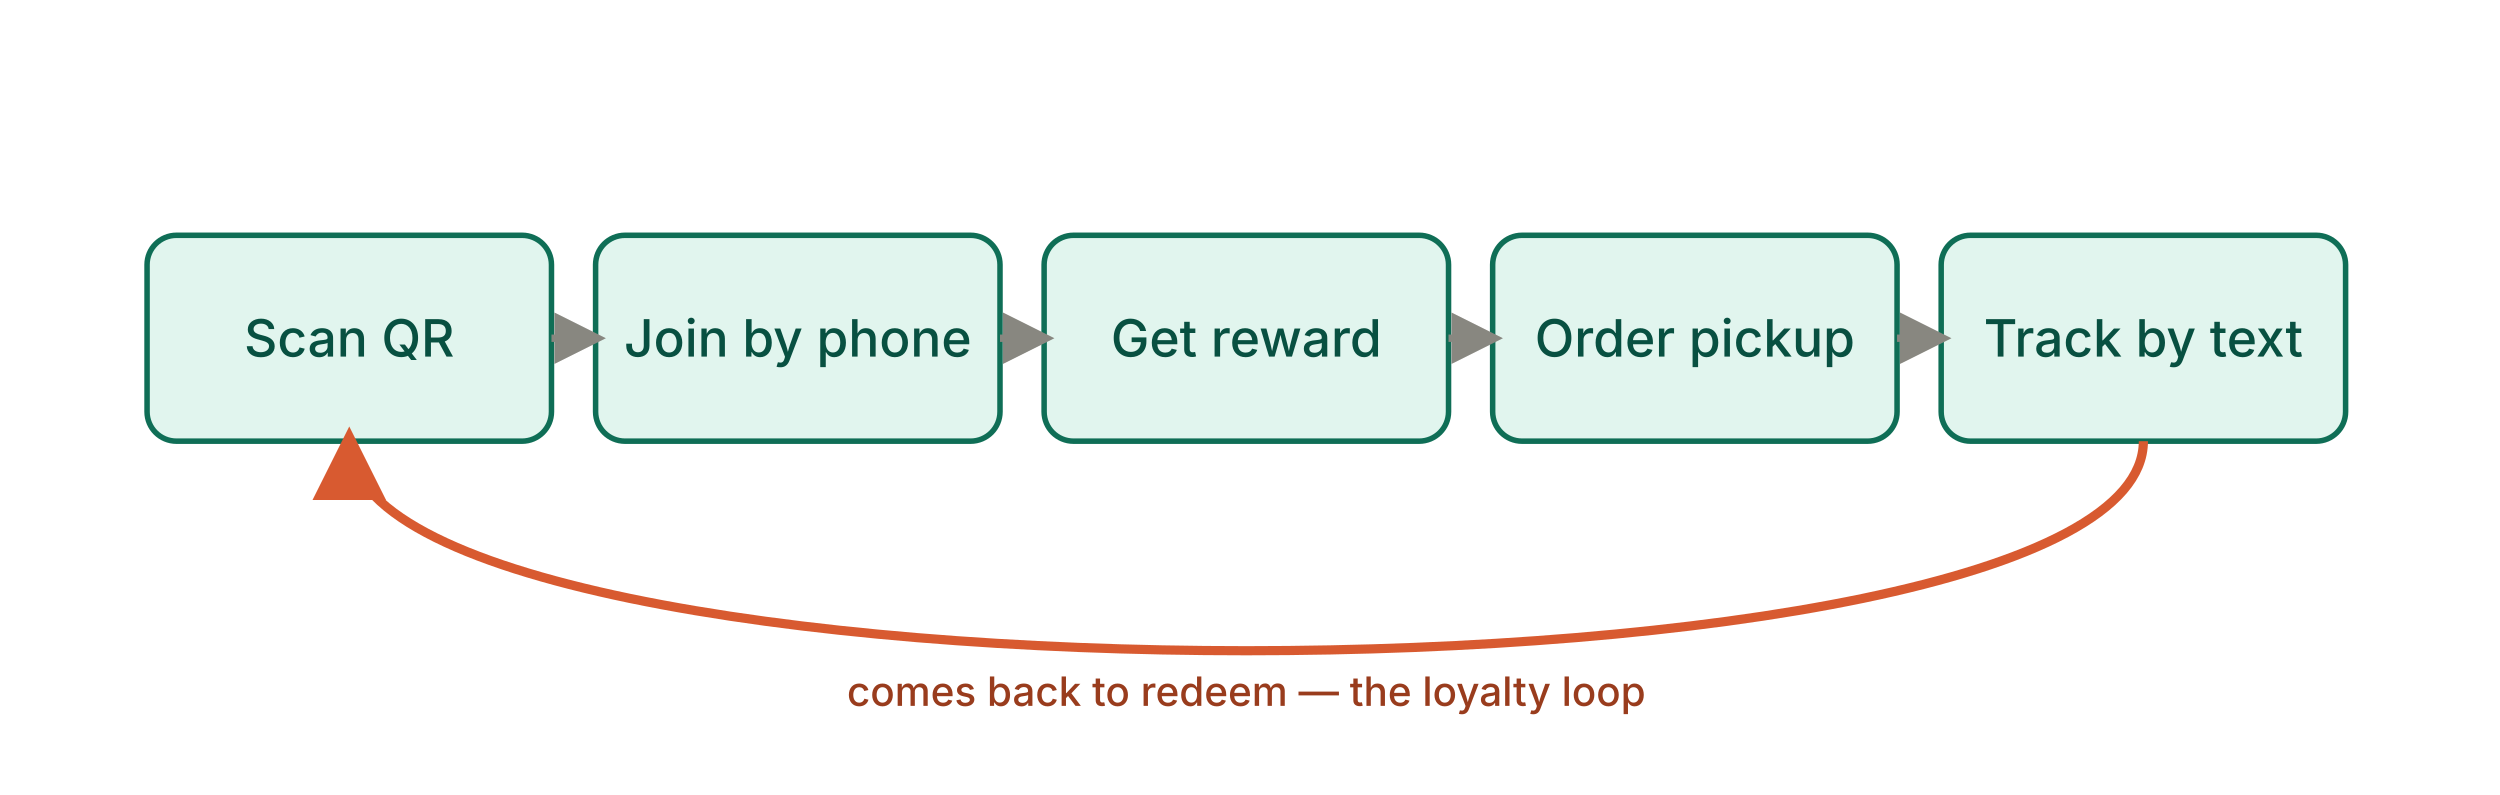
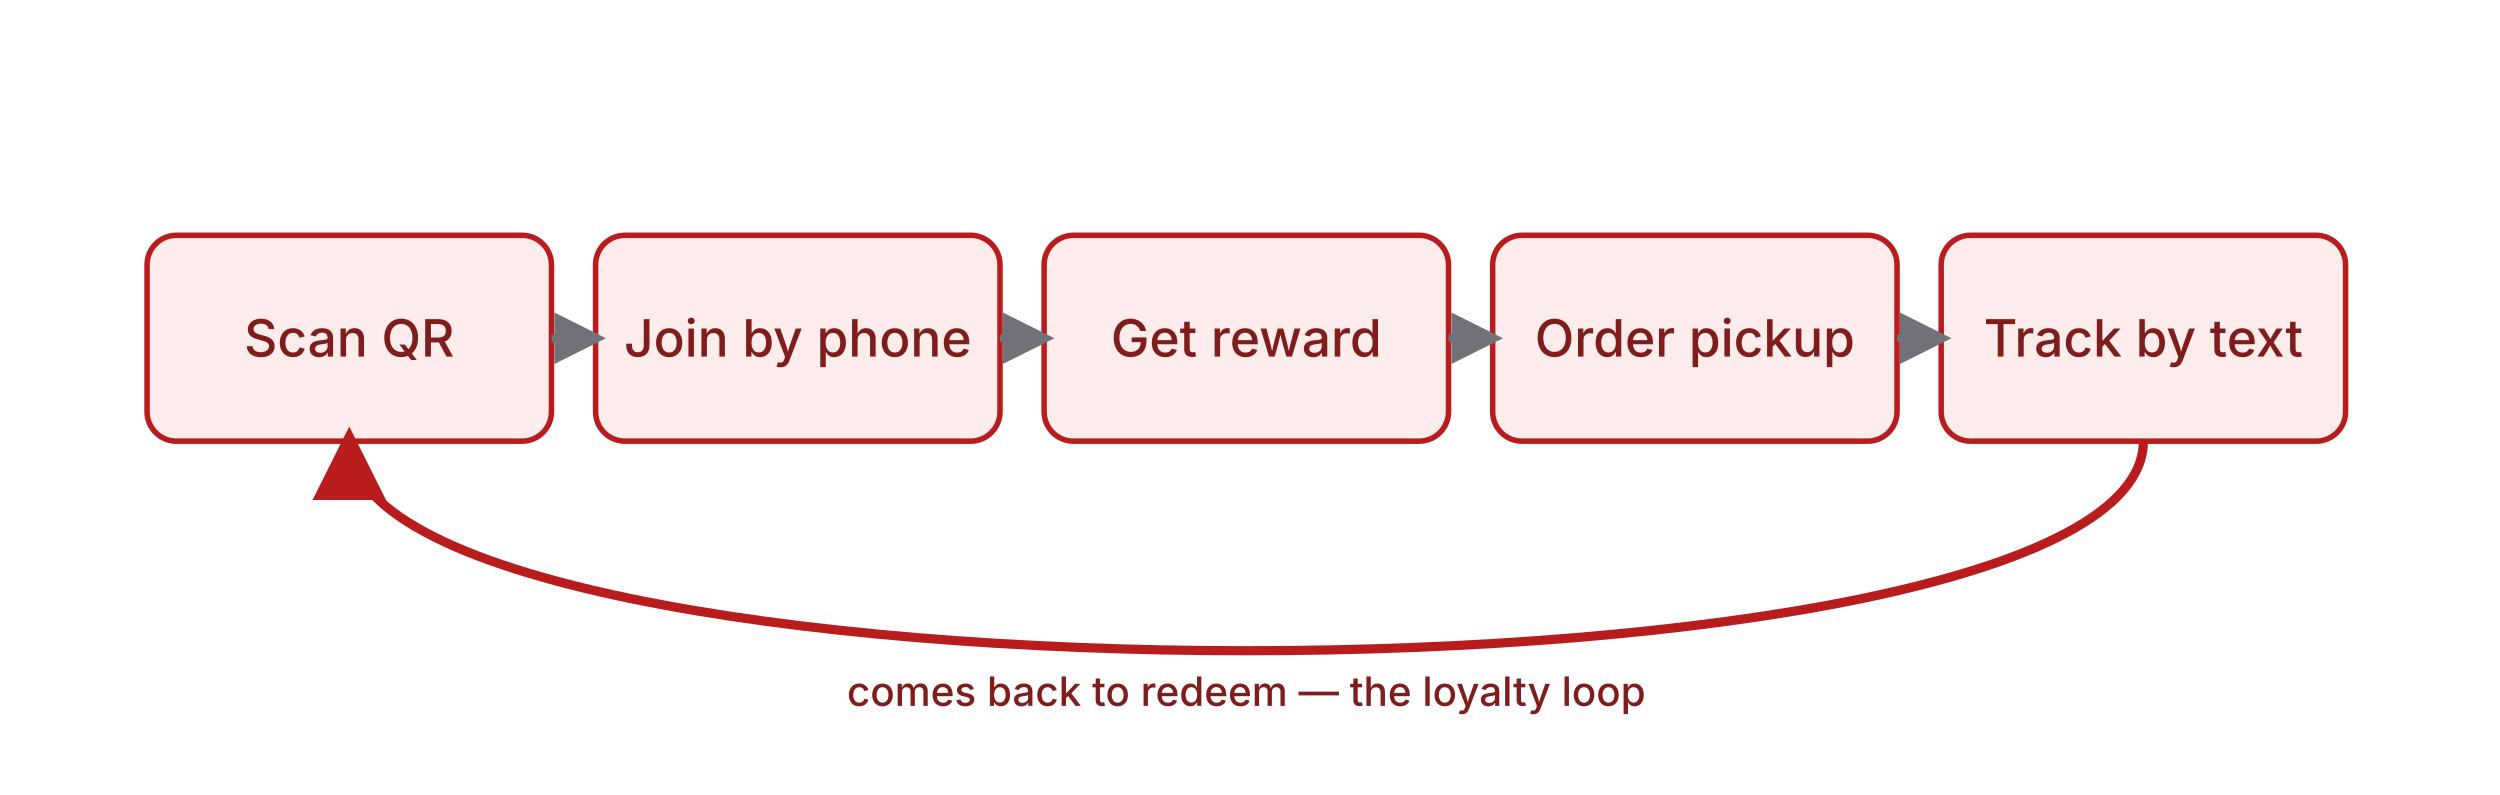
<svg xmlns="http://www.w3.org/2000/svg" width="680" viewBox="0 0 680 216" role="img" font-family="-apple-system, BlinkMacSystemFont, 'Segoe UI', system-ui, sans-serif">
  <defs>
    <marker id="ah2" viewBox="0 0 10 10" refX="8" refY="5" markerWidth="7" markerHeight="7" orient="auto-start-reverse">
-       <path d="M0 0 L10 5 L0 10 z" fill="#888780" />
+       <path d="M0 0 L10 5 L0 10 z" fill="#71717A" />
    </marker>
    <marker id="ahc" viewBox="0 0 10 10" refX="8" refY="5" markerWidth="8" markerHeight="8" orient="auto-start-reverse">
-       <path d="M0 0 L10 5 L0 10 z" fill="#D85A30" />
+       <path d="M0 0 L10 5 L0 10 z" fill="#B91C1C" />
    </marker>
  </defs>
-   <rect x="40" y="64" width="110" height="56" rx="8" fill="#E1F5EE" stroke="#0F6E56" stroke-width="1.5" />
-   <text x="95" y="97" text-anchor="middle" font-size="14" font-weight="500" fill="#085041">Scan QR</text>
-   <rect x="162" y="64" width="110" height="56" rx="8" fill="#E1F5EE" stroke="#0F6E56" stroke-width="1.5" />
-   <text x="217" y="97" text-anchor="middle" font-size="14" font-weight="500" fill="#085041">Join by phone</text>
-   <rect x="284" y="64" width="110" height="56" rx="8" fill="#E1F5EE" stroke="#0F6E56" stroke-width="1.5" />
-   <text x="339" y="97" text-anchor="middle" font-size="14" font-weight="500" fill="#085041">Get reward</text>
-   <rect x="406" y="64" width="110" height="56" rx="8" fill="#E1F5EE" stroke="#0F6E56" stroke-width="1.5" />
-   <text x="461" y="97" text-anchor="middle" font-size="14" font-weight="500" fill="#085041">Order pickup</text>
-   <rect x="528" y="64" width="110" height="56" rx="8" fill="#E1F5EE" stroke="#0F6E56" stroke-width="1.5" />
-   <text x="583" y="97" text-anchor="middle" font-size="14" font-weight="500" fill="#085041">Track by text</text>
-   <path d="M150 92 L162 92" stroke="#888780" stroke-width="2" fill="none" marker-end="url(#ah2)" />
-   <path d="M272 92 L284 92" stroke="#888780" stroke-width="2" fill="none" marker-end="url(#ah2)" />
-   <path d="M394 92 L406 92" stroke="#888780" stroke-width="2" fill="none" marker-end="url(#ah2)" />
-   <path d="M516 92 L528 92" stroke="#888780" stroke-width="2" fill="none" marker-end="url(#ah2)" />
-   <path d="M583 120 C 583 196, 95 196, 95 120" stroke="#D85A30" stroke-width="2.5" fill="none" marker-end="url(#ahc)" />
-   <text x="339" y="192" text-anchor="middle" font-size="11" font-weight="500" fill="#993C1D">comes back to redeem — the loyalty loop</text>
+   <rect x="40" y="64" width="110" height="56" rx="8" fill="#FDECEC" stroke="#B91C1C" stroke-width="1.5" />
+   <text x="95" y="97" text-anchor="middle" font-size="14" font-weight="500" fill="#7F1D1D">Scan QR</text>
+   <rect x="162" y="64" width="110" height="56" rx="8" fill="#FDECEC" stroke="#B91C1C" stroke-width="1.5" />
+   <text x="217" y="97" text-anchor="middle" font-size="14" font-weight="500" fill="#7F1D1D">Join by phone</text>
+   <rect x="284" y="64" width="110" height="56" rx="8" fill="#FDECEC" stroke="#B91C1C" stroke-width="1.5" />
+   <text x="339" y="97" text-anchor="middle" font-size="14" font-weight="500" fill="#7F1D1D">Get reward</text>
+   <rect x="406" y="64" width="110" height="56" rx="8" fill="#FDECEC" stroke="#B91C1C" stroke-width="1.5" />
+   <text x="461" y="97" text-anchor="middle" font-size="14" font-weight="500" fill="#7F1D1D">Order pickup</text>
+   <rect x="528" y="64" width="110" height="56" rx="8" fill="#FDECEC" stroke="#B91C1C" stroke-width="1.5" />
+   <text x="583" y="97" text-anchor="middle" font-size="14" font-weight="500" fill="#7F1D1D">Track by text</text>
+   <path d="M150 92 L162 92" stroke="#71717A" stroke-width="2" fill="none" marker-end="url(#ah2)" />
+   <path d="M272 92 L284 92" stroke="#71717A" stroke-width="2" fill="none" marker-end="url(#ah2)" />
+   <path d="M394 92 L406 92" stroke="#71717A" stroke-width="2" fill="none" marker-end="url(#ah2)" />
+   <path d="M516 92 L528 92" stroke="#71717A" stroke-width="2" fill="none" marker-end="url(#ah2)" />
+   <path d="M583 120 C 583 196, 95 196, 95 120" stroke="#B91C1C" stroke-width="2.5" fill="none" marker-end="url(#ahc)" />
+   <text x="339" y="192" text-anchor="middle" font-size="11" font-weight="500" fill="#7F1D1D">comes back to redeem — the loyalty loop</text>
</svg>
